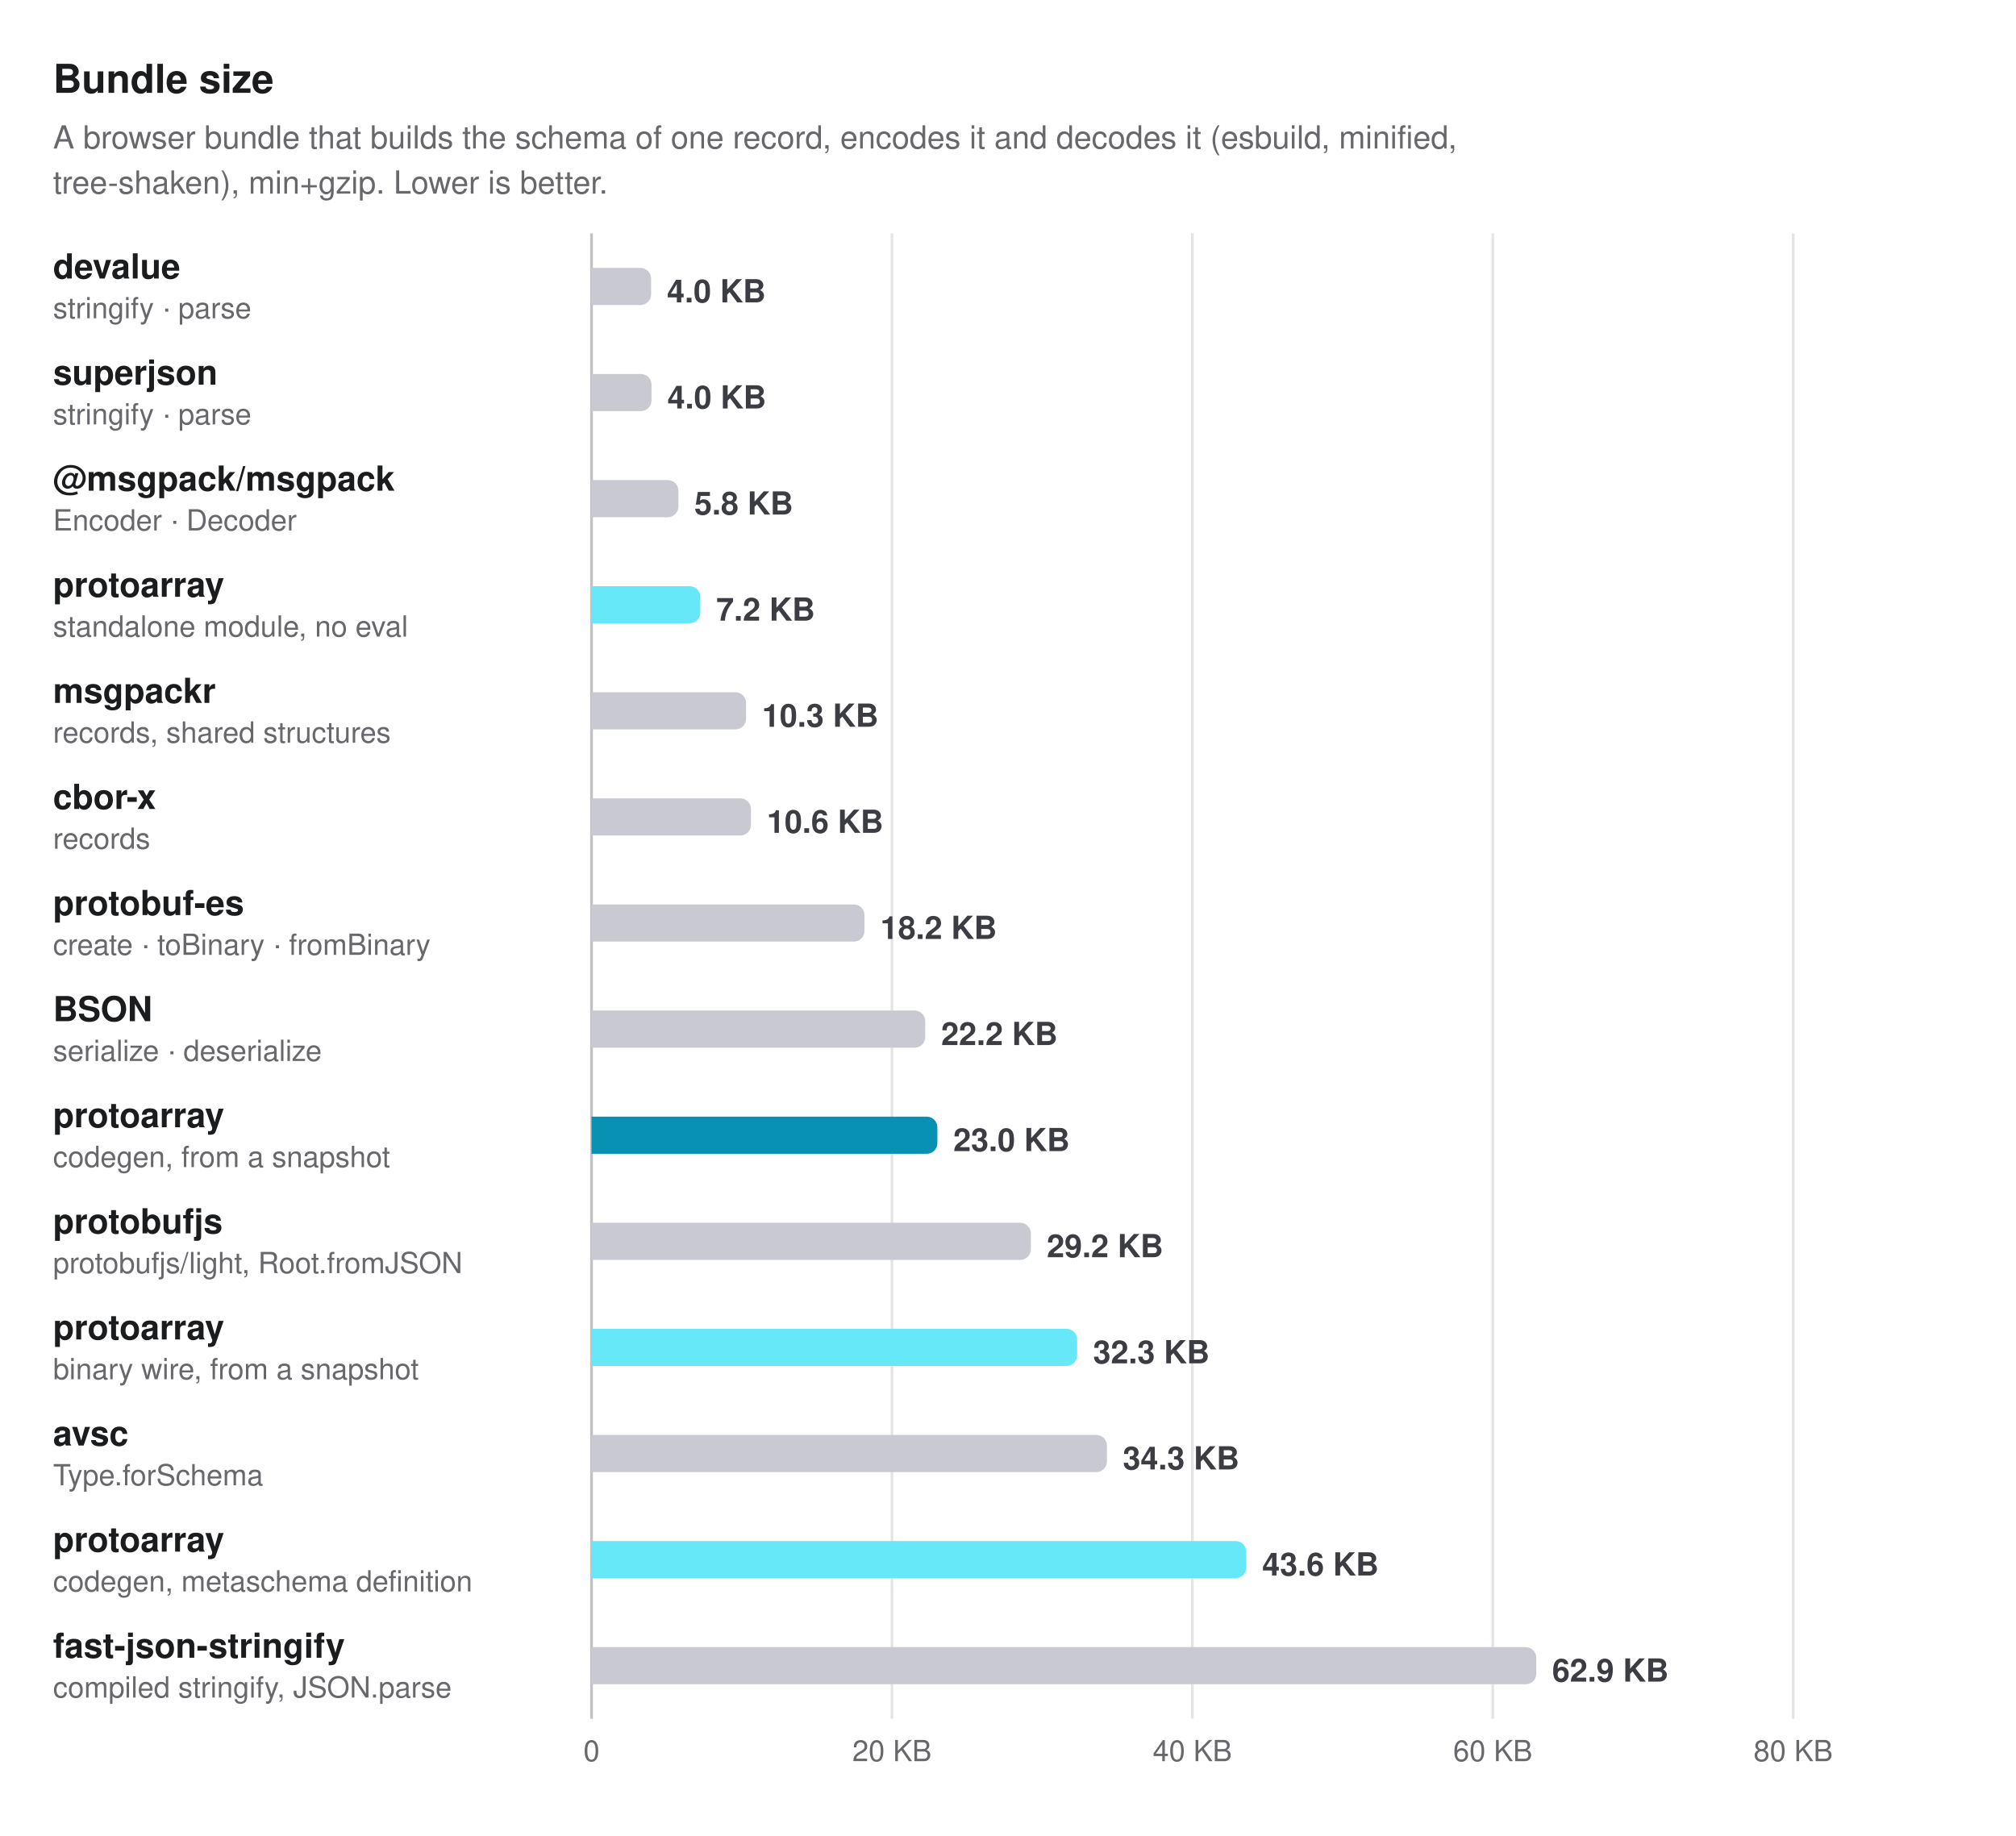
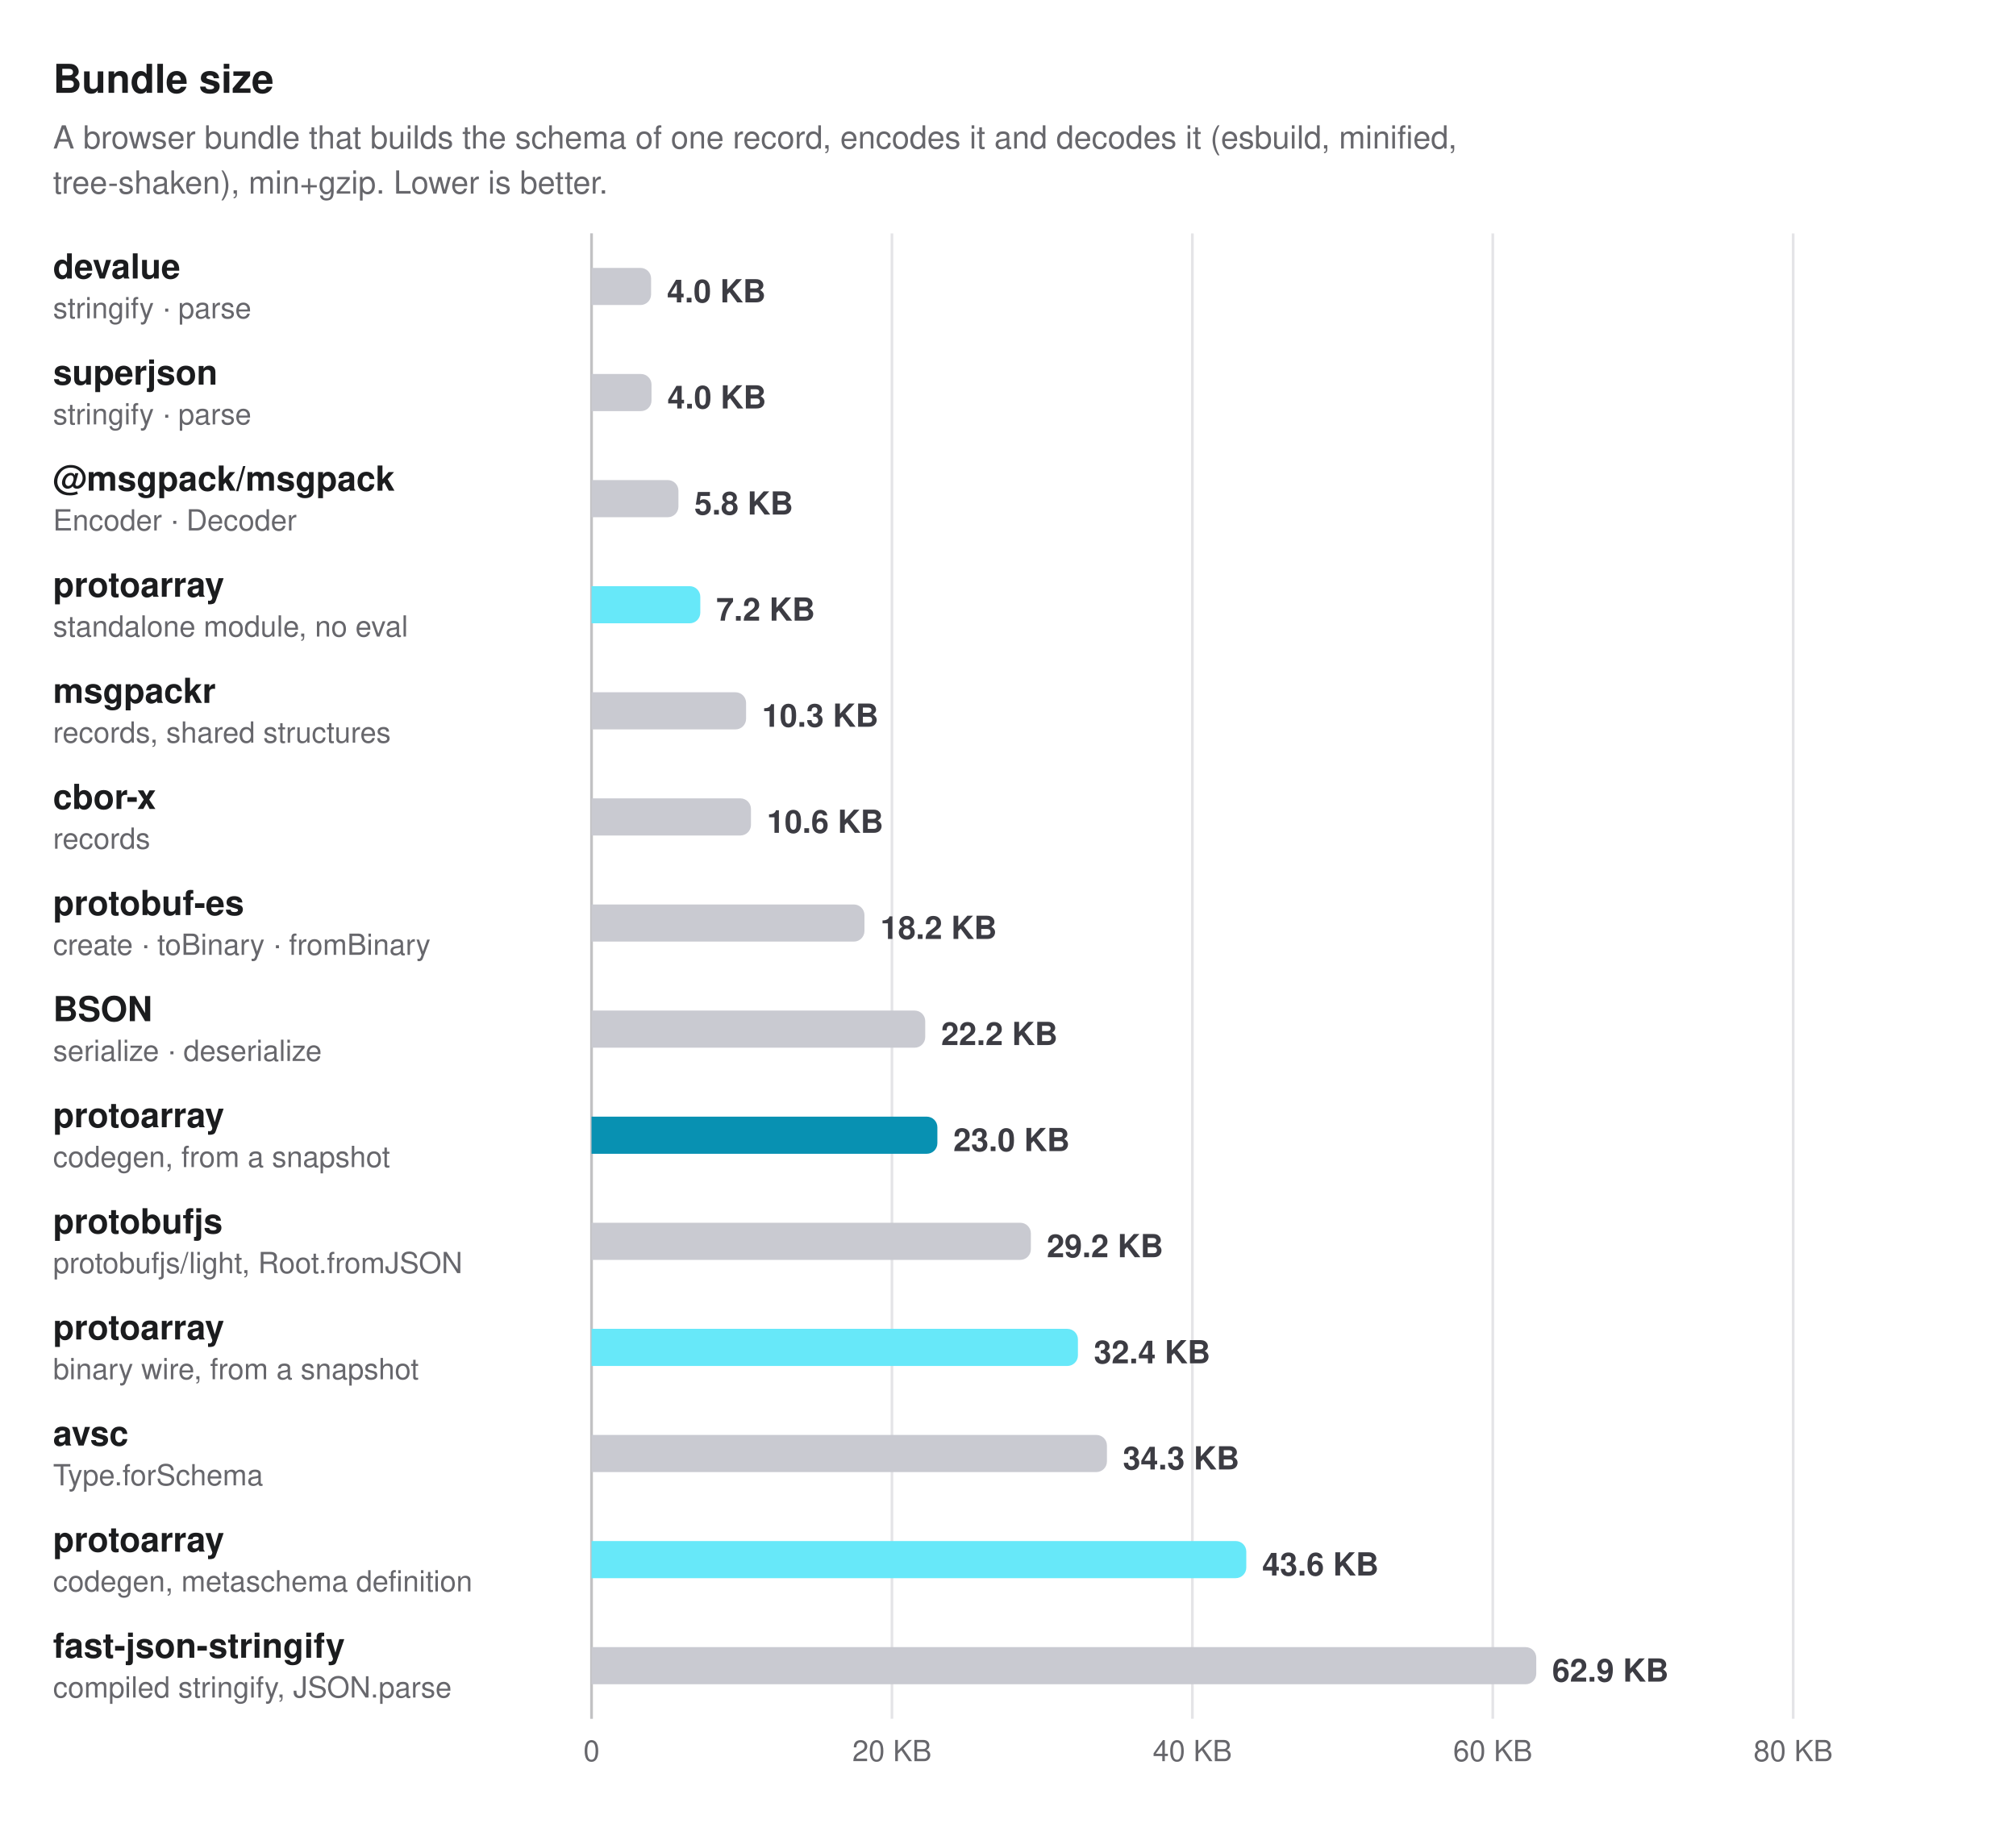
<svg xmlns="http://www.w3.org/2000/svg" width="760" height="692" viewBox="0 0 760 692" role="img" aria-label="Bundle size. A browser bundle that builds the schema of one record, encodes it and decodes it (esbuild, minified, tree-shaken), min+gzip. Lower is better.">
  <style>
  text { font-family: -apple-system, BlinkMacSystemFont, "Segoe UI", Helvetica, Arial, sans-serif; }
  .title { font-size: 15px; font-weight: 700; fill: #1b1c1e; }
  .subtitle, .caption { font-size: 12px; fill: #67676c; }
  .caption { font-size: 11px; }
  .group { font-size: 11px; font-weight: 600; letter-spacing: 0.06em; fill: #67676c; }
  .label { font-size: 13px; font-weight: 600; fill: #1b1c1e; }
  .label.primary, .label.secondary { font-weight: 700; }
  .sublabel { font-size: 11px; fill: #67676c; }
  .value { font-size: 12px; font-weight: 600; fill: #3c3c43; font-variant-numeric: tabular-nums; }
  .value.small { font-size: 10px; }
  .legend { font-size: 11px; fill: #3c3c43; }
  .tick { font-size: 11px; fill: #67676c; font-variant-numeric: tabular-nums; }
  .grid { stroke: #e4e4e7; stroke-width: 1; }
  .axis { stroke: #c2c2c4; stroke-width: 1; }
  .ref { stroke: #67676c; stroke-width: 1; stroke-dasharray: 3 3; }
  .bar { fill: #c9cad1; }
  .bar.primary { fill: #0891b2; }
  .bar.secondary { fill: #67e8f9; }
  @media (prefers-color-scheme: dark) {
    .title, .label { fill: #dfdfd6; }
    .subtitle, .caption, .group, .sublabel, .tick { fill: #98989f; }
    .value, .legend { fill: #c2c2c4; }
    .grid { stroke: #2e2e32; }
    .axis { stroke: #48484c; }
    .ref { stroke: #98989f; }
    .bar { fill: #4a4b53; }
    .bar.primary { fill: #22d3ee; }
    .bar.secondary { fill: #0e7490; }
  }
</style>
  <text class="title" x="20" y="35">Bundle size</text>
  <text class="subtitle" x="20" y="56">A browser bundle that builds the schema of one record, encodes it and decodes it (esbuild, minified,</text>
  <text class="subtitle" x="20" y="73">tree-shaken), min+gzip. Lower is better.</text>
  <line class="grid" x1="223" y1="88" x2="223" y2="648" />
  <text class="tick" x="223" y="664" text-anchor="middle">0</text>
  <line class="grid" x1="336.25" y1="88" x2="336.25" y2="648" />
  <text class="tick" x="336.25" y="664" text-anchor="middle">20 KB</text>
  <line class="grid" x1="449.5" y1="88" x2="449.5" y2="648" />
  <text class="tick" x="449.5" y="664" text-anchor="middle">40 KB</text>
  <line class="grid" x1="562.75" y1="88" x2="562.75" y2="648" />
  <text class="tick" x="562.75" y="664" text-anchor="middle">60 KB</text>
  <line class="grid" x1="676" y1="88" x2="676" y2="648" />
  <text class="tick" x="676" y="664" text-anchor="middle">80 KB</text>
  <line class="axis" x1="223" y1="88" x2="223" y2="648" />
  <g>
    <text class="label" x="20" y="105">devalue</text>
    <text class="sublabel" x="20" y="120">stringify · parse</text>
    <path class="bar" d="M223,101H241.451A4,4 0 0 1 245.451,105V111A4,4 0 0 1 241.451,115H223Z" />
    <text class="value" x="251.451" y="114">4.0 KB</text>
  </g>
  <g>
    <text class="label" x="20" y="145">superjson</text>
    <text class="sublabel" x="20" y="160">stringify · parse</text>
    <path class="bar" d="M223,141H241.611A4,4 0 0 1 245.611,145V151A4,4 0 0 1 241.611,155H223Z" />
    <text class="value" x="251.611" y="154">4.0 KB</text>
  </g>
  <g>
    <text class="label" x="20" y="185">@msgpack/msgpack</text>
    <text class="sublabel" x="20" y="200">Encoder · Decoder</text>
    <path class="bar" d="M223,181H251.758A4,4 0 0 1 255.758,185V191A4,4 0 0 1 251.758,195H223Z" />
    <text class="value" x="261.758" y="194">5.8 KB</text>
  </g>
  <g>
    <text class="label secondary" x="20" y="225">protoarray</text>
    <text class="sublabel" x="20" y="240">standalone module, no eval</text>
    <path class="bar secondary" d="M223,221H260.003A4,4 0 0 1 264.003,225V231A4,4 0 0 1 260.003,235H223Z" />
    <text class="value" x="270.003" y="234">7.2 KB</text>
  </g>
  <g>
    <text class="label" x="20" y="265">msgpackr</text>
    <text class="sublabel" x="20" y="280">records, shared structures</text>
    <path class="bar" d="M223,261H277.262A4,4 0 0 1 281.262,265V271A4,4 0 0 1 277.262,275H223Z" />
    <text class="value" x="287.262" y="274">10.3 KB</text>
  </g>
  <g>
    <text class="label" x="20" y="305">cbor-x</text>
    <text class="sublabel" x="20" y="320">records</text>
    <path class="bar" d="M223,301H279.103A4,4 0 0 1 283.103,305V311A4,4 0 0 1 279.103,315H223Z" />
    <text class="value" x="289.103" y="314">10.6 KB</text>
  </g>
  <g>
    <text class="label" x="20" y="345">protobuf-es</text>
    <text class="sublabel" x="20" y="360">create · toBinary · fromBinary</text>
    <path class="bar" d="M223,341H321.887A4,4 0 0 1 325.887,345V351A4,4 0 0 1 321.887,355H223Z" />
    <text class="value" x="331.887" y="354">18.2 KB</text>
  </g>
  <g>
    <text class="label" x="20" y="385">BSON</text>
    <text class="sublabel" x="20" y="400">serialize · deserialize</text>
    <path class="bar" d="M223,381H344.797A4,4 0 0 1 348.797,385V391A4,4 0 0 1 344.797,395H223Z" />
    <text class="value" x="354.797" y="394">22.2 KB</text>
  </g>
  <g>
    <text class="label primary" x="20" y="425">protoarray</text>
    <text class="sublabel" x="20" y="440">codegen, from a snapshot</text>
    <path class="bar primary" d="M223,421H349.376A4,4 0 0 1 353.376,425V431A4,4 0 0 1 349.376,435H223Z" />
    <text class="value" x="359.376" y="434">23.0 KB</text>
  </g>
  <g>
    <text class="label" x="20" y="465">protobufjs</text>
    <text class="sublabel" x="20" y="480">protobufjs/light, Root.fromJSON</text>
    <path class="bar" d="M223,461H384.623A4,4 0 0 1 388.623,465V471A4,4 0 0 1 384.623,475H223Z" />
    <text class="value" x="394.623" y="474">29.2 KB</text>
  </g>
  <g>
    <text class="label secondary" x="20" y="505">protoarray</text>
    <text class="sublabel" x="20" y="520">binary wire, from a snapshot</text>
-     <path class="bar secondary" d="M223,501H402.08A4,4 0 0 1 406.08,505V511A4,4 0 0 1 402.08,515H223Z" />
-     <text class="value" x="412.08" y="514">32.3 KB</text>
+     <path class="bar secondary" d="M223,501H402.362A4,4 0 0 1 406.362,505V511A4,4 0 0 1 402.362,515H223Z" />
+     <text class="value" x="412.362" y="514">32.4 KB</text>
  </g>
  <g>
    <text class="label" x="20" y="545">avsc</text>
    <text class="sublabel" x="20" y="560">Type.forSchema</text>
    <path class="bar" d="M223,541H413.3A4,4 0 0 1 417.3,545V551A4,4 0 0 1 413.3,555H223Z" />
    <text class="value" x="423.3" y="554">34.3 KB</text>
  </g>
  <g>
    <text class="label secondary" x="20" y="585">protoarray</text>
    <text class="sublabel" x="20" y="600">codegen, metaschema definition</text>
    <path class="bar secondary" d="M223,581H465.833A4,4 0 0 1 469.833,585V591A4,4 0 0 1 465.833,595H223Z" />
    <text class="value" x="475.833" y="594">43.6 KB</text>
  </g>
  <g>
    <text class="label" x="20" y="625">fast-json-stringify</text>
    <text class="sublabel" x="20" y="640">compiled stringify, JSON.parse</text>
    <path class="bar" d="M223,621H575.146A4,4 0 0 1 579.146,625V631A4,4 0 0 1 575.146,635H223Z" />
    <text class="value" x="585.146" y="634">62.9 KB</text>
  </g>
</svg>
